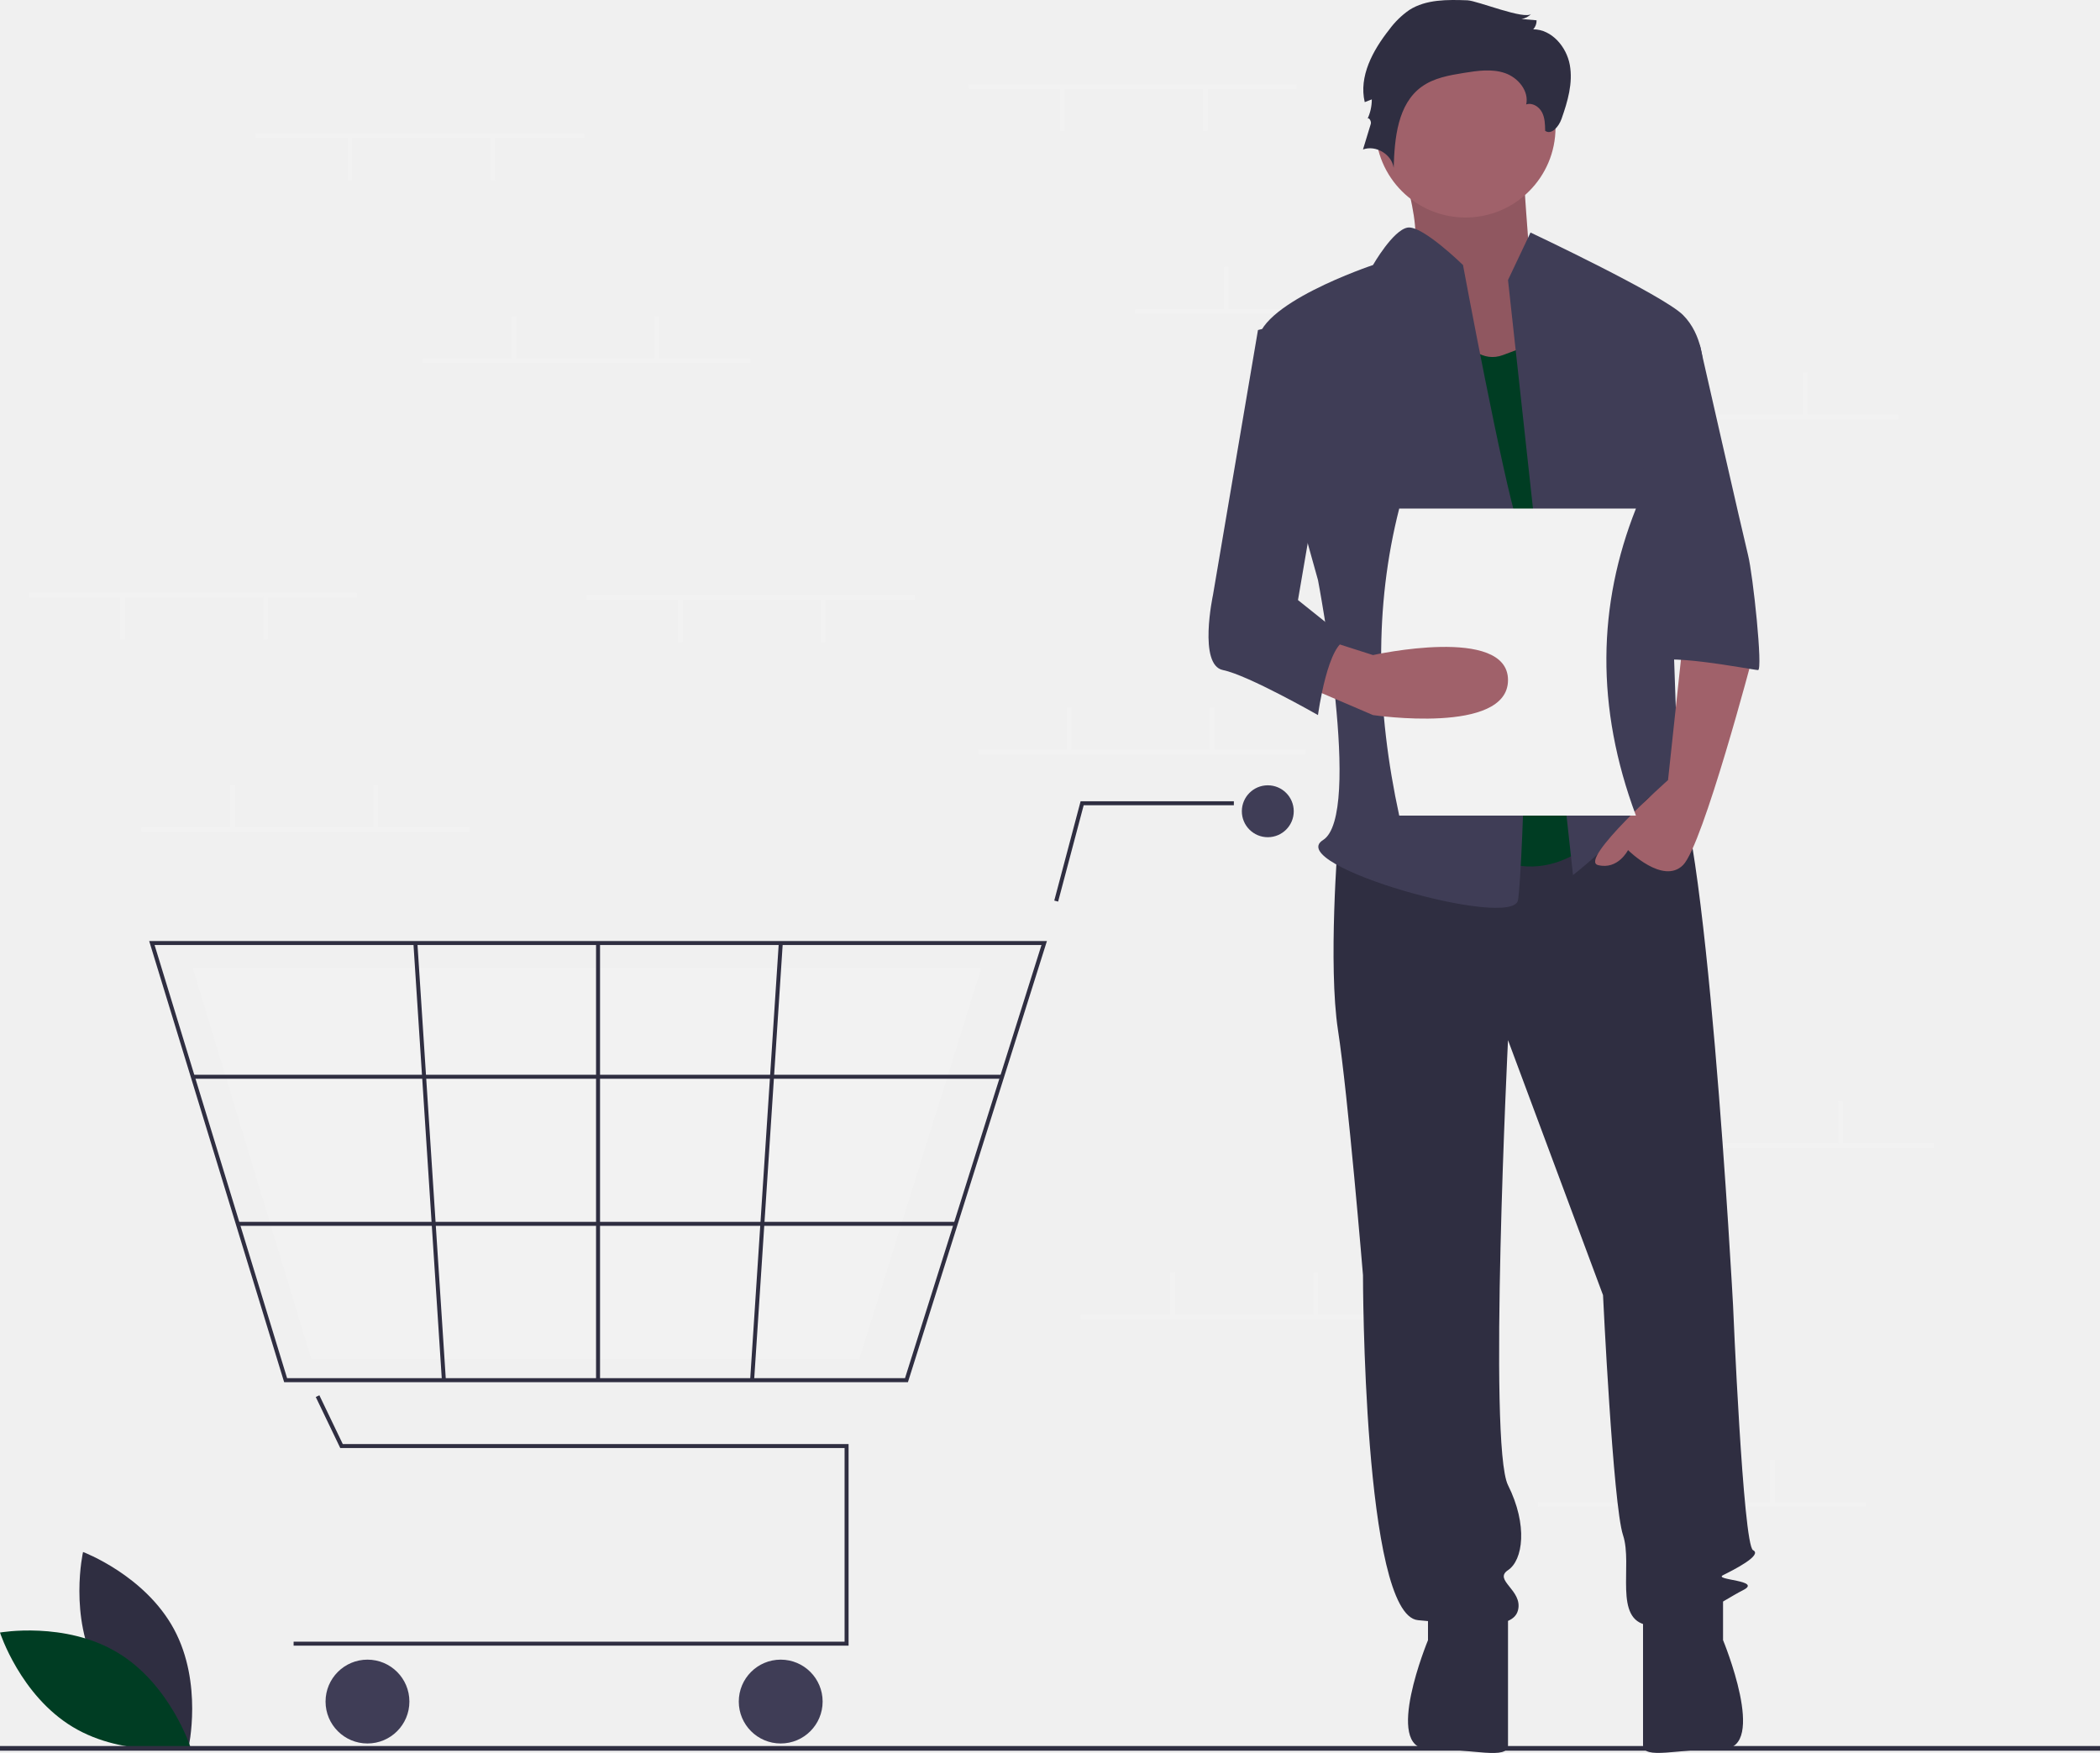
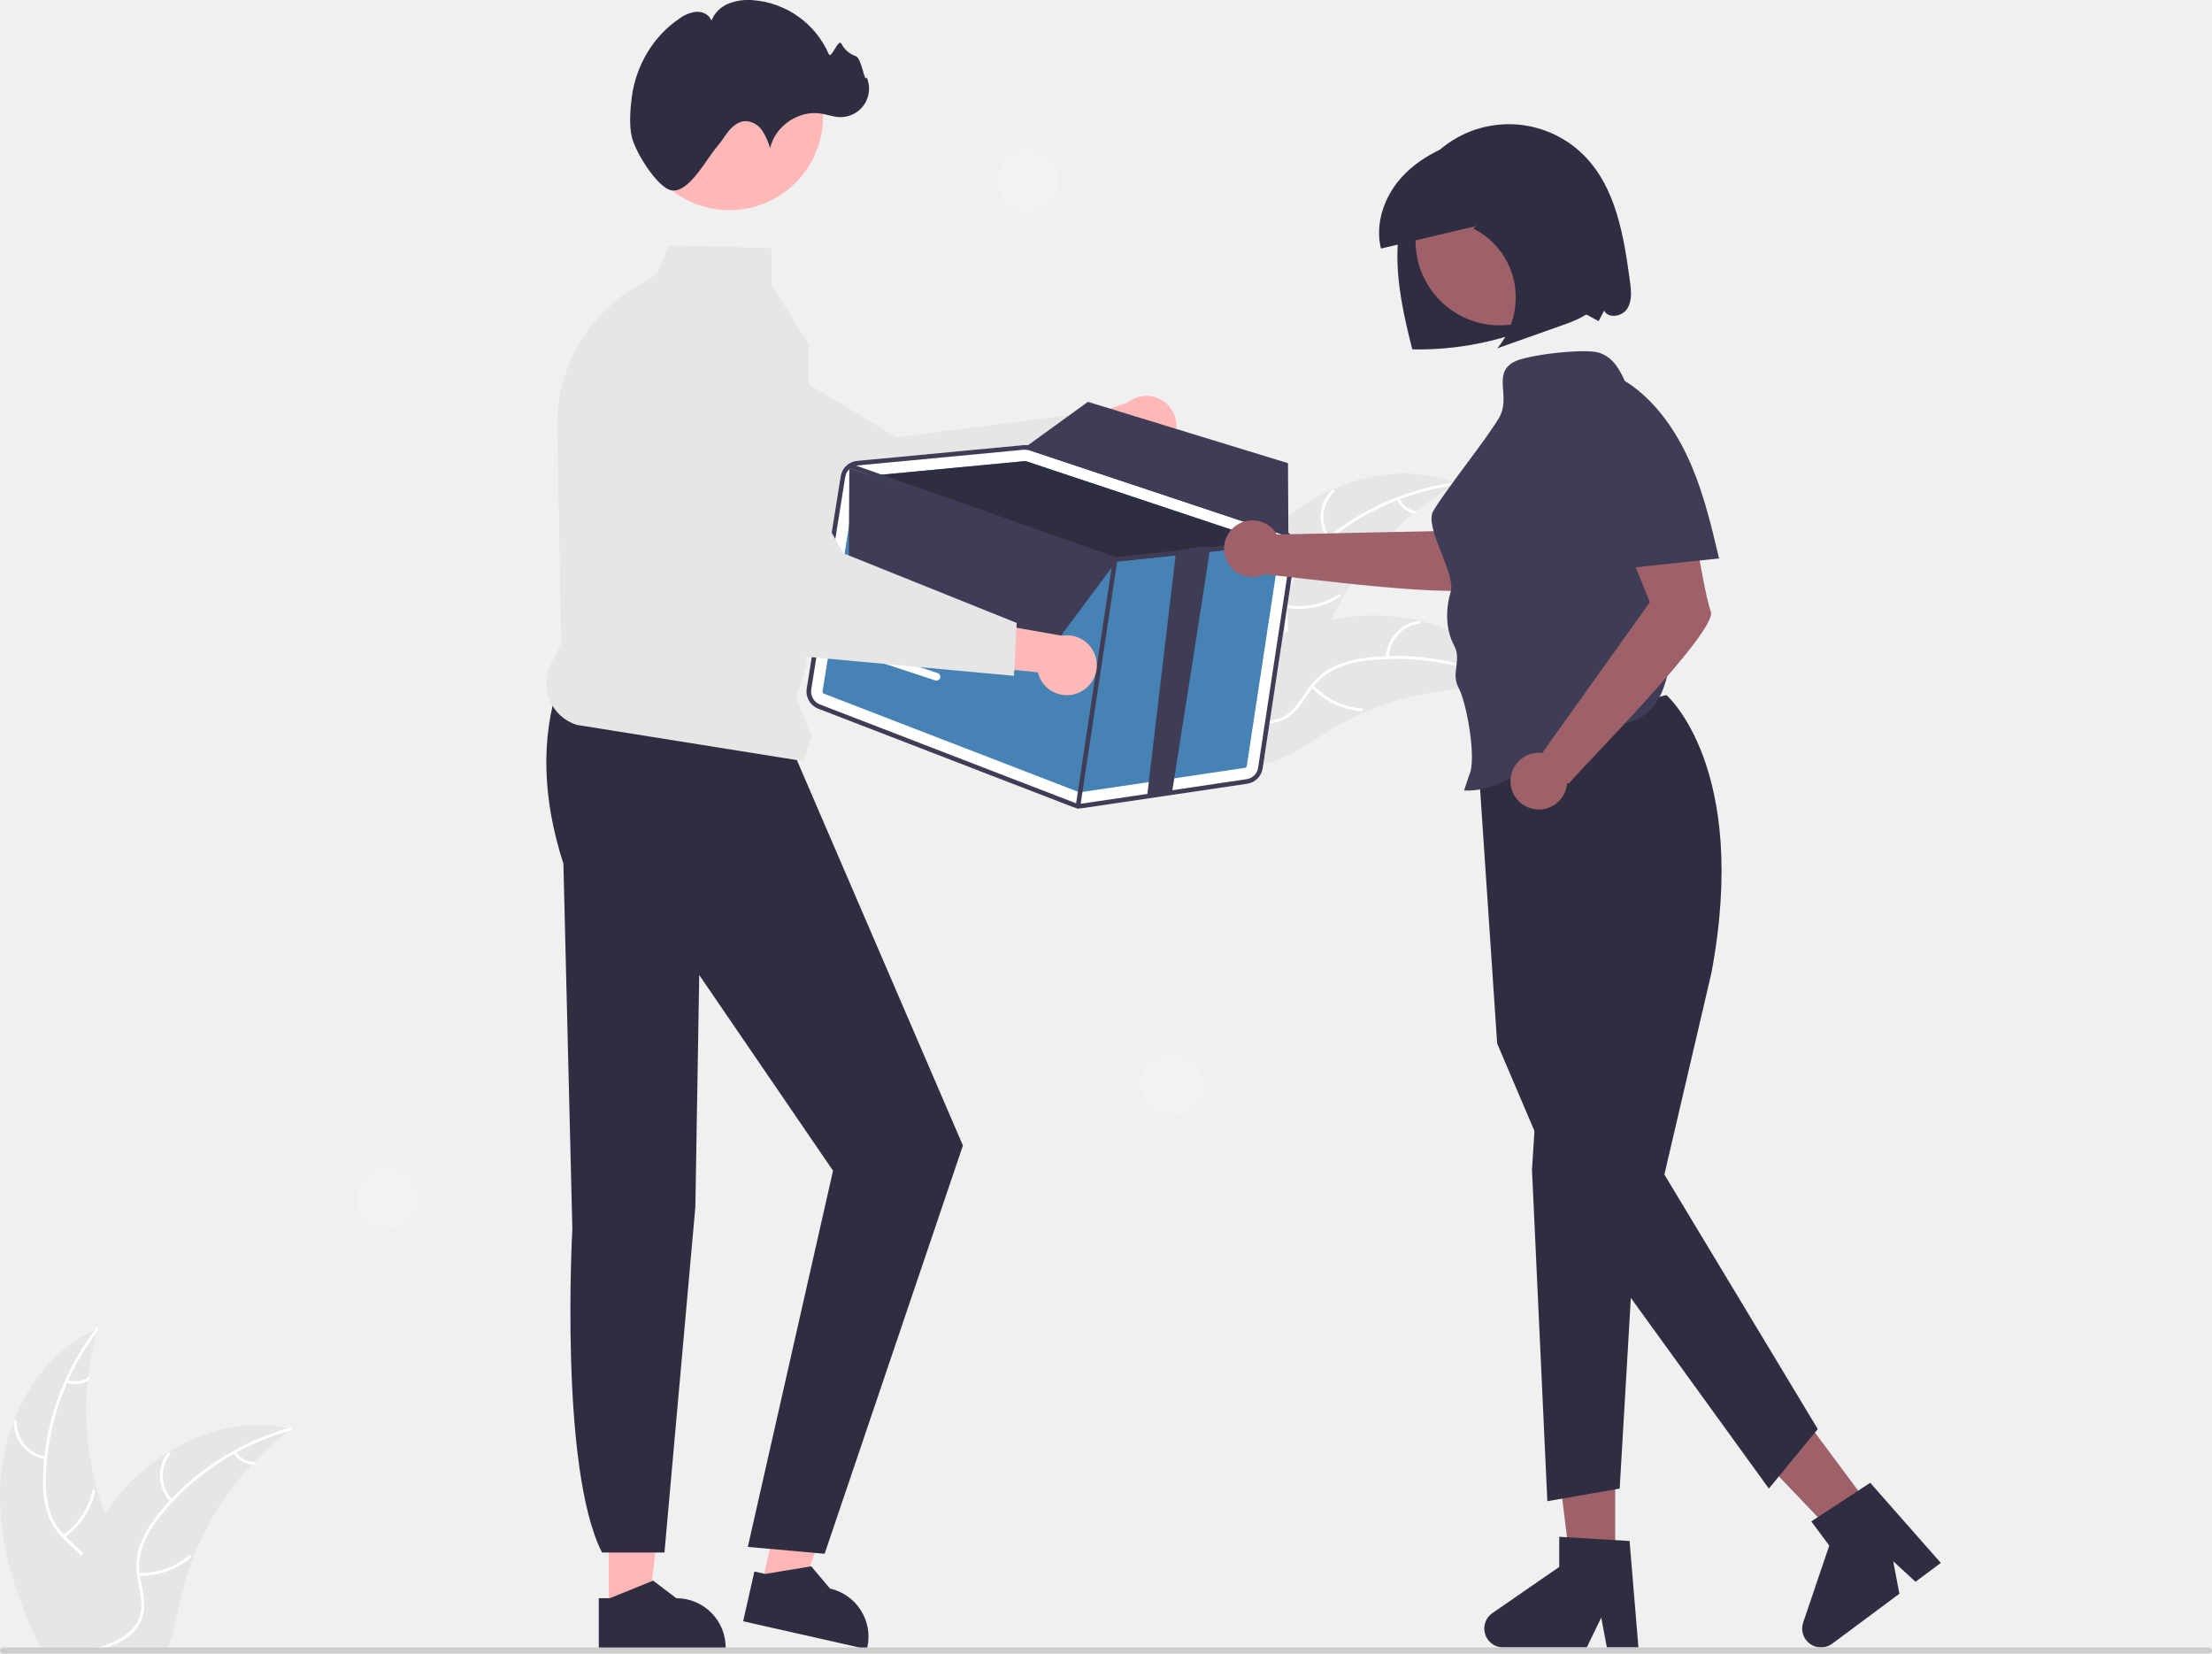
- <svg xmlns="http://www.w3.org/2000/svg" data-name="Layer 1" width="896" height="747.971" viewBox="0 0 896 747.971">
-   <path d="M193.634,788.752c12.428,23.049,38.806,32.944,38.806,32.944s6.227-27.475-6.201-50.524-38.806-32.944-38.806-32.944S181.206,765.703,193.634,788.752Z" transform="translate(-152 -76.01429)" fill="#2f2e41" />
-   <path d="M202.177,781.169c22.438,13.5,31.08,40.314,31.08,40.314s-27.738,4.927-50.177-8.573S152,772.596,152,772.596,179.738,767.67,202.177,781.169Z" transform="translate(-152 -76.01429)" fill="#003d23" />
-   <rect x="413.248" y="35.908" width="140" height="2" fill="#f2f2f2" />
-   <rect x="513.249" y="37.408" width="2" height="18.5" fill="#f2f2f2" />
-   <rect x="452.248" y="37.408" width="2" height="18.5" fill="#f2f2f2" />
-   <rect x="484.248" y="131.908" width="140" height="2" fill="#f2f2f2" />
-   <rect x="522.249" y="113.908" width="2" height="18.5" fill="#f2f2f2" />
-   <rect x="583.249" y="113.908" width="2" height="18.5" fill="#f2f2f2" />
-   <rect x="670.249" y="176.908" width="140" height="2" fill="#f2f2f2" />
-   <rect x="708.249" y="158.908" width="2" height="18.5" fill="#f2f2f2" />
-   <rect x="769.249" y="158.908" width="2" height="18.5" fill="#f2f2f2" />
-   <rect x="656.249" y="640.908" width="140" height="2" fill="#f2f2f2" />
-   <rect x="694.249" y="622.908" width="2" height="18.5" fill="#f2f2f2" />
-   <rect x="755.249" y="622.908" width="2" height="18.5" fill="#f2f2f2" />
-   <rect x="417.248" y="319.908" width="140" height="2" fill="#f2f2f2" />
-   <rect x="455.248" y="301.908" width="2" height="18.5" fill="#f2f2f2" />
-   <rect x="516.249" y="301.908" width="2" height="18.5" fill="#f2f2f2" />
-   <rect x="461.248" y="560.908" width="140" height="2" fill="#f2f2f2" />
-   <rect x="499.248" y="542.908" width="2" height="18.5" fill="#f2f2f2" />
-   <rect x="560.249" y="542.908" width="2" height="18.5" fill="#f2f2f2" />
-   <rect x="685.249" y="487.908" width="140" height="2" fill="#f2f2f2" />
-   <rect x="723.249" y="469.908" width="2" height="18.5" fill="#f2f2f2" />
-   <rect x="784.249" y="469.908" width="2" height="18.5" fill="#f2f2f2" />
-   <polygon points="362.06 702.184 125.274 702.184 125.274 700.481 360.356 700.481 360.356 617.861 145.18 617.861 134.727 596.084 136.263 595.347 146.252 616.157 362.06 616.157 362.06 702.184" fill="#2f2e41" />
-   <circle cx="156.789" cy="726.033" r="17.887" fill="#3f3d56" />
-   <circle cx="333.101" cy="726.033" r="17.887" fill="#3f3d56" />
-   <circle cx="540.927" cy="346.153" r="11.073" fill="#3f3d56" />
-   <path d="M539.385,665.767H273.237L215.648,477.531H598.693l-.349,1.108Zm-264.889-1.704H538.136l58.234-184.83H217.951Z" transform="translate(-152 -76.01429)" fill="#2f2e41" />
-   <polygon points="366.61 579.958 132.842 579.958 82.26 413.015 418.701 413.015 418.395 413.998 366.61 579.958" fill="#f2f2f2" />
-   <polygon points="451.465 384.7 449.818 384.263 461.059 341.894 526.448 341.894 526.448 343.598 462.37 343.598 451.465 384.7" fill="#2f2e41" />
-   <rect x="82.258" y="458.584" width="345.293" height="1.704" fill="#2f2e41" />
-   <rect x="101.459" y="521.344" width="306.319" height="1.704" fill="#2f2e41" />
-   <rect x="254.314" y="402.368" width="1.704" height="186.533" fill="#2f2e41" />
-   <rect x="385.557" y="570.797" width="186.929" height="1.704" transform="translate(-274.7392 936.235) rotate(-86.24919)" fill="#2f2e41" />
-   <rect x="334.457" y="478.185" width="1.704" height="186.929" transform="translate(-188.4687 -52.99638) rotate(-3.729)" fill="#2f2e41" />
-   <rect y="745" width="896" height="2" fill="#2f2e41" />
-   <path d="M747.411,137.89s14.618,41.606,5.622,48.007S783.394,244.573,783.394,244.573l47.229-12.802-25.863-43.74s-3.373-43.74-3.373-50.141S747.411,137.89,747.411,137.89Z" transform="translate(-152 -76.01429)" fill="#a0616a" />
-   <path d="M747.411,137.89s14.618,41.606,5.622,48.007S783.394,244.573,783.394,244.573l47.229-12.802-25.863-43.74s-3.373-43.74-3.373-50.141S747.411,137.89,747.411,137.89Z" transform="translate(-152 -76.01429)" opacity="0.1" />
-   <path d="M722.874,434.468s-4.267,53.341,0,81.079,10.668,104.549,10.668,104.549,0,145.089,23.47,147.222,40.539,4.267,42.673-4.267-10.668-12.802-4.267-17.069,8.535-19.203,0-36.272,0-189.895,0-189.895l40.539,108.816s4.267,89.614,8.535,102.415-4.267,36.272,10.668,38.406,32.005-10.668,40.539-14.936-12.802-4.267-8.535-6.401,17.069-8.535,12.802-10.668-8.535-104.549-8.535-104.549S879.697,414.199,864.762,405.664s-24.537,6.166-24.537,6.166Z" transform="translate(-152 -76.01429)" fill="#2f2e41" />
-   <path d="M761.279,758.784v17.069s-19.203,46.399,0,46.399,34.138,4.808,34.138-1.593V763.051Z" transform="translate(-152 -76.01429)" fill="#2f2e41" />
-   <path d="M887.165,758.754v17.069s19.203,46.399,0,46.399-34.138,4.808-34.138-1.593V763.021Z" transform="translate(-152 -76.01429)" fill="#2f2e41" />
-   <circle cx="625.282" cy="54.408" r="38.406" fill="#a0616a" />
-   <path d="M765.547,201.9s10.668,32.005,27.738,25.604l17.069-6.401L840.225,425.934s-23.47,34.138-57.609,12.802S765.547,201.9,765.547,201.9Z" transform="translate(-152 -76.01429)" fill="#003d23" />
-   <path d="M795.418,195.499l9.601-20.27s56.542,26.671,65.076,35.205,8.535,21.337,8.535,21.337l-14.936,53.341s4.267,117.351,4.267,121.618,14.936,27.738,4.267,19.203-12.802-17.069-21.337-4.267-27.738,27.738-27.738,27.738Z" transform="translate(-152 -76.01429)" fill="#3f3d56" />
-   <path d="M870.096,349.122l-6.401,59.742s-38.406,34.138-29.871,36.272,12.802-6.401,12.802-6.401,14.936,14.936,23.47,6.401S899.967,355.523,899.967,355.523Z" transform="translate(-152 -76.01429)" fill="#a0616a" />
-   <path d="M778.1,76.144c-8.514-.304-17.625-.455-24.804,4.133a36.313,36.313,0,0,0-8.572,8.392c-6.992,8.838-13.033,19.959-10.436,30.925l3.016-1.176a19.751,19.751,0,0,1-1.905,8.463c.425-1.235,1.847.762,1.466,2.011L733.543,139.792c5.462-2.002,12.257,2.052,13.088,7.81.38-12.661,1.693-27.18,11.964-34.593,5.18-3.739,11.735-4.88,18.042-5.894,5.818-.935,11.918-1.827,17.491.089s10.319,7.615,9.055,13.371c2.57-.885,5.444.906,6.713,3.309s1.337,5.237,1.375,7.955c2.739,1.936,5.856-1.908,6.973-5.071,2.62-7.424,4.949-15.327,3.538-23.073s-7.723-15.148-15.596-15.174a5.467,5.467,0,0,0,1.422-3.849l-6.489-.548a7.172,7.172,0,0,0,4.286-2.26C802.798,84.731,782.313,76.295,778.1,76.144Z" transform="translate(-152 -76.01429)" fill="#2f2e41" />
-   <path d="M776.215,189.098s-17.369-17.021-23.62-15.978S737.809,189.098,737.809,189.098s-51.208,17.069-49.074,34.138S714.339,323.518,714.339,323.518s19.203,100.282,2.134,110.95,81.079,38.406,83.213,25.604,6.401-140.821,0-160.024S776.215,189.098,776.215,189.098Z" transform="translate(-152 -76.01429)" fill="#3f3d56" />
-   <path d="M850.893,223.236h26.383S895.7,304.315,897.833,312.85s6.401,49.074,4.267,49.074-44.807-8.535-44.807-2.134Z" transform="translate(-152 -76.01429)" fill="#3f3d56" />
-   <path d="M850,424.014H749c-9.856-45.34-10.68-89.146,0-131H850C833.701,334.115,832.682,377.621,850,424.014Z" transform="translate(-152 -76.01429)" fill="#f2f2f2" />
-   <path d="M707.938,368.325,737.809,381.127s57.609,8.535,57.609-14.936-57.609-10.668-57.609-10.668L718.605,349.383Z" transform="translate(-152 -76.01429)" fill="#a0616a" />
-   <path d="M714.339,210.435l-25.604,6.401L669.532,329.919s-6.401,29.871,4.267,32.005S714.339,381.127,714.339,381.127s4.267-32.005,12.802-32.005L705.804,332.053,718.606,257.375Z" transform="translate(-152 -76.01429)" fill="#3f3d56" />
-   <rect x="60.248" y="352.908" width="140" height="2" fill="#f2f2f2" />
-   <rect x="98.249" y="334.908" width="2" height="18.5" fill="#f2f2f2" />
-   <rect x="159.249" y="334.908" width="2" height="18.5" fill="#f2f2f2" />
-   <rect x="109.249" y="56.908" width="140" height="2" fill="#f2f2f2" />
-   <rect x="209.249" y="58.408" width="2" height="18.5" fill="#f2f2f2" />
-   <rect x="148.249" y="58.408" width="2" height="18.5" fill="#f2f2f2" />
-   <rect x="250.249" y="253.908" width="140" height="2" fill="#f2f2f2" />
-   <rect x="350.248" y="255.408" width="2" height="18.5" fill="#f2f2f2" />
-   <rect x="289.248" y="255.408" width="2" height="18.5" fill="#f2f2f2" />
-   <rect x="12.248" y="252.908" width="140" height="2" fill="#f2f2f2" />
-   <rect x="112.249" y="254.408" width="2" height="18.5" fill="#f2f2f2" />
-   <rect x="51.248" y="254.408" width="2" height="18.5" fill="#f2f2f2" />
-   <rect x="180.249" y="152.908" width="140" height="2" fill="#f2f2f2" />
-   <rect x="218.249" y="134.908" width="2" height="18.5" fill="#f2f2f2" />
-   <rect x="279.248" y="134.908" width="2" height="18.5" fill="#f2f2f2" />
+ <svg xmlns="http://www.w3.org/2000/svg" data-name="Layer 1" width="862.703" height="644.786" viewBox="0 0 862.703 644.786">
+   <polygon points="629.943 612.644 612.777 612.644 604.608 546.435 629.943 546.435 629.943 612.644" fill="#9e616a" />
+   <path d="M807.651,769.992H795.341l-2.197-11.622-5.628,11.622H754.867A7.339,7.339,0,0,1,750.697,756.614l26.072-18.007v-11.749l27.424,1.637Z" transform="translate(-168.6484 -127.607)" fill="#2f2e41" />
+   <polygon points="731.923 590.981 718.148 601.224 672.085 552.969 692.415 537.851 731.923 590.981" fill="#9e616a" />
+   <path d="M925.588,737.048,915.71,744.393l-8.698-8.015,2.419,12.684-26.199,19.482a7.339,7.339,0,0,1-11.33-8.247l10.177-30.007-7.011-9.428,22.983-15.051Z" transform="translate(-168.6484 -127.607)" fill="#2f2e41" />
+   <path d="M818.576,398.647s32.569,28.138,17.542,108.352l-18.345,78.597,59.829,99.256-19.077,23.208-77.78-107.433-28.185-66.114L744.652,416.843Z" transform="translate(-168.6484 -127.607)" fill="#2f2e41" />
+   <polygon points="599.447 425.746 597.488 456.084 603.483 585.365 631.692 580.452 637.083 488.406 599.447 425.746" fill="#2f2e41" />
+   <polygon points="237.445 628.211 252.796 628.21 260.098 569.001 237.443 569.002 237.445 628.211" fill="#ffb6b6" />
+   <path d="M402.178,750.806l4.321-0,16.869-6.86,9.041,6.859H432.41A19.266,19.266,0,0,1,451.675,770.07v.626l-49.497.002Z" transform="translate(-168.6484 -127.607)" fill="#2f2e41" />
+   <polygon points="296.932 618.538 311.905 621.918 332.071 565.772 309.972 560.782 296.932 618.538" fill="#ffb6b6" />
+   <path d="M462.865,740.393l4.215.952,17.966-2.976,7.308,8.682.001 0a19.266,19.266,0,0,1,14.549,23.036l-.138.611L458.484,759.797Z" transform="translate(-168.6484 -127.607)" fill="#2f2e41" />
+   <path d="M386.652,393.843c-7.197,21.706-6.436,45.268,1.73,70.556l3.491,142.378S386.671,700.146,403.454,733.002h24.34l12.051-134.751,1.513-90.446,52.182,76.306L460.305,730.799l29.957,2.678,53.934-159.191L477.652,419.843Z" transform="translate(-168.6484 -127.607)" fill="#2f2e41" />
+   <path d="M667.346,332.015c18.617-16.777,46.309-25.212,69.537-15.805a115.466,115.466,0,0,0-51.888,59.935c-3.698,9.838-6.786,21.166-15.882,26.433-5.659,3.278-12.7,3.438-19.046,1.856-6.346-1.582-12.162-4.754-17.899-7.894l-1.632-.037C637.864,372.537,648.729,348.791,667.346,332.015Z" transform="translate(-168.6484 -127.607)" fill="#e6e6e6" />
+   <path d="M736.753,316.719A98.692,98.692,0,0,0,681.847,342.65a42.5,42.5,0,0,0-8.345,10.377,24.376,24.376,0,0,0-2.818,12.516c.101,4.058.673,8.198-.214,12.21a14.925,14.925,0,0,1-7.425,9.689c-4.546,2.613-9.759,3.437-14.886,4.065-5.692.698-11.615,1.332-16.542,4.525-.597.387-1.162-.562-.566-.948,8.572-5.555,19.42-3.534,28.637-7.241,4.301-1.73,8.107-4.766,9.454-9.357,1.178-4.015.591-8.284.454-12.392a26.011,26.011,0,0,1,2.299-12.34,39.29,39.29,0,0,1,7.916-10.659,95.749,95.749,0,0,1,24.333-17.42A100.443,100.443,0,0,1,736.743,315.615c.703-.091.709,1.015.01,1.105Z" transform="translate(-168.6484 -127.607)" fill="#fff" />
+   <path d="M686.447,337.791a14.807,14.807,0,0,1,1.632-19.104c.506-.499,1.305.265.798.764a13.711,13.711,0,0,0-1.482,17.774c.415.577-.536,1.14-.948.566Z" transform="translate(-168.6484 -127.607)" fill="#fff" />
+   <path d="M670.362,363.491a28.539,28.539,0,0,0,20.394-4.083c.598-.385,1.164.564.566.948a29.685,29.685,0,0,1-21.23,4.206c-.701-.126-.427-1.197.27-1.071Z" transform="translate(-168.6484 -127.607)" fill="#fff" />
+   <path d="M714.447,321.948a8.381,8.381,0,0,0,6.269,4.894c.702.117.427,1.188-.27,1.071a9.392,9.392,0,0,1-6.947-5.399.571.571,0,0,1,.191-.757.555.555,0,0,1,.757.191Z" transform="translate(-168.6484 -127.607)" fill="#fff" />
+   <path d="M762.461,397.115c-.44-.061-.881-.122-1.328-.176a110.379,110.379,0,0,0-17.882-.908c-.462.007-.931.021-1.392.041a116.365,116.365,0,0,0-41.75,9.61,113.005,113.005,0,0,0-15.163,8.056c-6.688,4.234-13.602,9.358-21.078,11.085a19.386,19.386,0,0,1-2.362.421l-30.889-26.745c-.04-.096-.086-.185-.126-.282l-1.282-1.011c.239-.176.49-.353.729-.528.138-.102.283-.199.421-.301.094-.066.189-.133.27-.198.031-.022.063-.044.088-.059.081-.065.164-.117.239-.176q2.103-1.49,4.235-2.955c.006-.007.006-.007.019-.008a166.157,166.157,0,0,1,34.601-18.599c.367-.139.739-.285,1.12-.411a107.831,107.831,0,0,1,16.939-4.767,95.329,95.329,0,0,1,9.553-1.334,79.272,79.272,0,0,1,24.723,1.752c16.143,3.743,30.91,12.608,39.656,26.433C762.027,396.406,762.244,396.754,762.461,397.115Z" transform="translate(-168.6484 -127.607)" fill="#e6e6e6" />
+   <path d="M762.052,397.446a98.692,98.692,0,0,0-59.452-12.353A42.5,42.5,0,0,0,689.69,388.354a24.376,24.376,0,0,0-9.785,8.297c-2.363,3.301-4.398,6.951-7.522,9.62a14.925,14.925,0,0,1-11.761,3.266c-5.203-.651-9.862-3.132-14.333-5.717-4.965-2.87-10.076-5.93-15.932-6.347-.71-.051-.59-1.149.119-1.098,10.189.726,17.633,8.871,27.225,11.46,4.476,1.208,9.343,1.075,13.182-1.779,3.358-2.496,5.459-6.258,7.823-9.621a26.011,26.011,0,0,1,9.265-8.469,39.29,39.29,0,0,1,12.738-3.745,95.749,95.749,0,0,1,29.917.742,100.443,100.443,0,0,1,32.085,11.596c.616.351-.045,1.237-.657.888Z" transform="translate(-168.6484 -127.607)" fill="#fff" />
+   <path d="M709.199,383.983a14.807,14.807,0,0,1,12.805-14.271c.705-.093.883.997.177,1.091a13.711,13.711,0,0,0-11.884,13.299c-.016.711-1.114.588-1.098-.119Z" transform="translate(-168.6484 -127.607)" fill="#fff" />
+   <path d="M680.883,394.819a28.539,28.539,0,0,0,18.742,9.018c.709.053.59,1.151-.119,1.098a29.685,29.685,0,0,1-19.483-9.424c-.484-.523.38-1.212.861-.692Z" transform="translate(-168.6484 -127.607)" fill="#fff" />
+   <path d="M741.094,388.191a8.381,8.381,0,0,0,2.058,7.682c.49.516-.374,1.205-.861.692a9.392,9.392,0,0,1-2.296-8.493.571.571,0,0,1,.609-.49.555.555,0,0,1,.49.609Z" transform="translate(-168.6484 -127.607)" fill="#fff" />
+   <path d="M219.922,754.743c-1.45,5.44-5.26,9.97-9.86,13.27-.75.54-1.52,1.04-2.3,1.51-.24.14-.48.29-.73.42q-.405.24-.81.45h-21.63c-.39-.79-.77-1.59-1.15-2.38-9.27-19.48-15.78-40.5-14.67-61.91a79.254,79.254,0,0,1,5.17-24.25c5.94-15.47,16.78-28.86,31.69-35.6.37-.17.76-.34,1.14-.5-.12.43-.24.85-.36,1.28a110.785,110.785,0,0,0-3.38,17.59c-.06.46-.11.92-.15,1.39a116.054,116.054,0,0,0,3.72,42.69c.01.03.02.07.03.1q1.275,4.605,2.96,9.07c.88,2.35,1.83,4.67,2.87,6.95C216.802,734.393,222.622,744.593,219.922,754.743Z" transform="translate(-168.6484 -127.607)" fill="#e6e6e6" />
+   <path d="M207.042,646.203c-.21.28-.42.55-.63.83a98.129,98.129,0,0,0-11.12,18.76c-.16.33-.31.66-.44,1a97.814,97.814,0,0,0-7.82,29.24,1.49,1.49,0,0,0-.02.21c-.25,2.36-.4,4.74-.46,7.12a42.48,42.48,0,0,0,1.43,13.24,23.769,23.769,0,0,0,5.46,9.42c.25.27.5.54.77.8.2.21.42.42.63.62,2.02,1.93,4.23,3.72,6.13,5.79a21.432,21.432,0,0,1,2.35,3,14.904,14.904,0,0,1,1.6,12.1c-1.36,5.06-4.47,9.33-7.65,13.4-1.59,2.04-3.23,4.1-4.65,6.28-.52.78-1,1.57-1.44,2.38h-1.26c.42-.81.88-1.6,1.38-2.38,3.65-5.75,8.84-10.69,11.53-17.02,1.82-4.27,2.37-9.11.07-13.3a17.682,17.682,0,0,0-2.43-3.38c-1.83-2.07-4.02-3.84-6.01-5.71-.5-.47-.99-.95-1.46-1.45a24.964,24.964,0,0,1-5.64-8.9,39.23,39.23,0,0,1-1.94-13.13c0-2.84.15-5.7.43-8.54.03-.36.07-.73.11-1.1a100.767,100.767,0,0,1,19.67-49.23c.2-.28.41-.55.62-.82C206.682,644.873,207.472,645.653,207.042,646.203Z" transform="translate(-168.6484 -127.607)" fill="#fff" />
+   <path d="M186.365,696.678a14.807,14.807,0,0,1-12.354-14.663.553.553,0,0,1,1.105-.024,13.711,13.711,0,0,0,11.52,13.616c.701.114.427,1.185-.27,1.071Z" transform="translate(-168.6484 -127.607)" fill="#fff" />
+   <path d="M193.164,726.224a28.539,28.539,0,0,0,11.533-17.308c.151-.695,1.222-.424,1.071.27a29.685,29.685,0,0,1-12.038,17.986c-.585.406-1.148-.544-.566-.948Z" transform="translate(-168.6484 -127.607)" fill="#fff" />
+   <path d="M194.961,665.676a8.381,8.381,0,0,0,7.893-.972c.579-.414,1.142.538.566.948a9.392,9.392,0,0,1-8.73,1.094.571.571,0,0,1-.4-.671.555.555,0,0,1,.671-.4Z" transform="translate(-168.6484 -127.607)" fill="#fff" />
+   <path d="M282.062,684.873c-.35.27-.71.54-1.06.82a110.362,110.362,0,0,0-13.29,12c-.32.33-.64.67-.95,1.01l-.01.01a116.347,116.347,0,0,0-22.66,36.14l-.03.09c-.01.03-.02.05-.03.08a114.443,114.443,0,0,0-5.03,16.42c-1.22,5.46-2.22,11.31-4.13,16.57-.29.81-.61,1.61-.95,2.38h-44.46c.15-.79.31-1.59.47-2.38a160.302,160.302,0,0,1,10.54-33.7c.16-.36.32-.72.5-1.08a108.305,108.305,0,0,1,8.61-15.35.01.01,0,0,1,.01-.01,94.956,94.956,0,0,1,5.8-7.69,79.119,79.119,0,0,1,18.72-16.24c.04-.03.09-.05.13-.08,14.04-8.71,30.68-12.86,46.59-9.27h.01C281.252,684.683,281.652,684.773,282.062,684.873Z" transform="translate(-168.6484 -127.607)" fill="#e6e6e6" />
+   <path d="M282.012,685.403c-.34.09-.68.19-1.01.29a98.589,98.589,0,0,0-20.17,8.27c-.32.17-.64.35-.96.53a98.255,98.255,0,0,0-23.79,18.59.035.035,0,0,0-.01.02c-.08.08-.17.17-.24.25-1.6,1.72-3.14,3.51-4.6,5.35a42.769,42.769,0,0,0-6.82,11.43,23.674,23.674,0,0,0-1.31,10.81c.03.37.08.73.13,1.1.04.29.08.58.13.88.66,4.01,1.8,8.03,1.48,12.12a14.909,14.909,0,0,1-6.01,10.63,23.794,23.794,0,0,1-3.68,2.34,36.852,36.852,0,0,1-5.77,2.38h-3.93c.53-.15,1.05-.3,1.58-.45a48.212,48.212,0,0,0,5.53-1.93,26.912,26.912,0,0,0,3-1.48c4.02-2.31,7.37-5.85,8.07-10.58.61-4.14-.57-8.28-1.27-12.33-.12-.7-.23-1.39-.29-2.08a24.439,24.439,0,0,1,.85-10.46,39.062,39.062,0,0,1,6.36-11.66,83.355,83.355,0,0,1,5.48-6.55q.36-.405.75-.81a100.901,100.901,0,0,1,24.21-18.73h.01a99.288,99.288,0,0,1,21.1-8.74h.01c.33-.1.67-.2,1-.29C282.532,684.123,282.692,685.213,282.012,685.403Z" transform="translate(-168.6484 -127.607)" fill="#fff" />
+   <path d="M235.116,713.252a14.807,14.807,0,0,1-1.036-19.145c.432-.564,1.329.081.896.646A13.711,13.711,0,0,0,235.977,712.56c.491.514-.372,1.203-.861.692Z" transform="translate(-168.6484 -127.607)" fill="#fff" />
+   <path d="M222.755,740.937a28.539,28.539,0,0,0,19.629-6.876c.539-.464,1.231.397.692.861a29.685,29.685,0,0,1-20.441,7.113c-.712-.028-.589-1.126.119-1.098Z" transform="translate(-168.6484 -127.607)" fill="#fff" />
+   <path d="M260.644,693.674a8.381,8.381,0,0,0,6.888,3.977c.712.019.588,1.117-.119,1.098a9.392,9.392,0,0,1-7.629-4.382.571.571,0,0,1,.084-.776.555.555,0,0,1,.776.084Z" transform="translate(-168.6484 -127.607)" fill="#fff" />
+   <path d="M625.031,300.737a11.599,11.599,0,0,1-17.767.838l-37.8,16.44,3.682-21.102,35.331-12.377a11.662,11.662,0,0,1,16.554,16.201Z" transform="translate(-168.6484 -127.607)" fill="#ffb8b8" />
+   <path d="M599.806,307.325l-87.798,39.108-.188-.067-100.067-35.659a32.96,32.96,0,0,1-14.782-42.756h0a32.924,32.924,0,0,1,46.987-14.637l74.469,44.859,72.211-9.359Z" transform="translate(-168.6484 -127.607)" fill="#e6e6e6" />
+   <path d="M1031.352,771.203a1.187,1.187,0,0,1-1.19,1.19h-860.29a1.19,1.19,0,0,1,0-2.38h860.29A1.187,1.187,0,0,1,1031.352,771.203Z" transform="translate(-168.6484 -127.607)" fill="#ccc" />
+   <path d="M481.992,424.404l-88.506-14.157a16.893,16.893,0,0,1-9.956-23.646l4.014-8.028-1.559-84.347A62.482,62.482,0,0,1,416.322,239.572l8.631-5.161,4.362-11.077,40.22.981.117,14.527,14.404,22.968-0.0.095-.904,125.014-3.97,12.901,6.002,15.006Z" transform="translate(-168.6484 -127.607)" fill="#e6e6e6" />
+   <circle cx="284.459" cy="45.41" r="36.544" fill="#ffb8b8" />
+   <path d="M415.054,180.984c-1.09-4.592-.59-11.053.026-15.677,1.615-12.121,8.346-23.645,18.573-30.47a13.38,13.38,0,0,1,6.665-2.648c2.419-.101,5.042,1.194,5.785,3.499a11.993,11.993,0,0,1,6.766-6.709,21.136,21.136,0,0,1,9.631-1.297,35.197,35.197,0,0,1,29.363,20.989c.976,2.319,3.702-6.246,4.939-4.055a9.741,9.741,0,0,0,5.524,4.853c2.423.676,3.408,10.66,4.361,8.332a11.098,11.098,0,0,1-10.611,15.475c-2.466-.092-4.825-.999-7.262-1.39-8.715-1.396-17.96,4.923-19.823,13.551a23.987,23.987,0,0,0-3.156-7.021,8.119,8.119,0,0,0-6.513-3.579c-2.48.093-4.659,1.714-6.268,3.603s-2.817,4.093-4.438,5.972c-4.755,5.513-11.187,18.37-17.965,17.432C425.303,201.103,416.542,187.253,415.054,180.984Z" transform="translate(-168.6484 -127.607)" fill="#2f2e41" />
+   <path d="M674.012,342.148a7.133,7.133,0,0,0-4.807-7.854l-98.413-32.777a7.132,7.132,0,0,0-2.933-.337l-24.667,2.333-14.154,1.343-26.119,2.468a7.155,7.155,0,0,0-6.384,5.99l-13.261,82.838a7.186,7.186,0,0,0,4.484,7.796l99.44,38.384a6.947,6.947,0,0,0,1.446.388,7.136,7.136,0,0,0,2.176.016l64.255-9.523a7.121,7.121,0,0,0,6.023-5.999Z" transform="translate(-168.6484 -127.607)" fill="#fff" />
+   <path d="M490.013,398.11l99.44,38.382a.897.897,0,0,0,.457.054l64.247-9.522a.883.883,0,0,0,.755-.752l12.92-85.067a.905.905,0,0,0-.599-.982l-.662-.224-97.758-32.546a.678.678,0,0,0-.137-.033.887.887,0,0,0-.23-.012l-60.164,5.693-4.774.448a.903.903,0,0,0-.795.748l-13.259,82.834A.897.897,0,0,0,490.013,398.11Z" transform="translate(-168.6484 -127.607)" fill="#4682b4" />
+   <path d="M508.282,313.102l60.164-5.693a.887.887,0,0,1,.23.012.678.678,0,0,1,.137.033l97.758,32.546-25.787,2.73-9.65,1.017-27.46,2.901a1.939,1.939,0,0,1-.241-.003c-.049-.015-.098-.029-.156-.045Z" transform="translate(-168.6484 -127.607)" fill="#2f2e41" />
+   <path d="M487.758,403.952l99.44,38.382a6.722,6.722,0,0,0,1.45.38,7.224,7.224,0,0,0,2.177.027l64.247-9.522a7.135,7.135,0,0,0,6.028-6.004l12.91-85.068a7.19,7.19,0,0,0-.418-3.717c-.065-.157-.131-.314-.207-.462a6.99,6.99,0,0,0-2.264-2.698,7.138,7.138,0,0,0-1.916-.977l-.117-.041-98.292-32.738a8.955,8.955,0,0,0-1.227-.298,7.086,7.086,0,0,0-1.715-.033l-24.663,2.325-14.153,1.35L502.917,307.326a7.092,7.092,0,0,0-3.019.997,1.329,1.329,0,0,0-.202.121,1.192,1.192,0,0,0-.13.098,7.148,7.148,0,0,0-3.027,4.764l-13.27,82.843A7.194,7.194,0,0,0,487.758,403.952Zm10.542-90.357a5.3,5.3,0,0,1,1.27-2.671,4.651,4.651,0,0,1,.676-.659,5.317,5.317,0,0,1,2.324-1.084,4.059,4.059,0,0,1,.509-.072l43.985-4.155,20.965-1.995c.142-.017.273-.014.404-.022a5.007,5.007,0,0,1,.948.07,4.145,4.145,0,0,1,.845.201l98.408,32.779c.078.028.146.054.223.082a5.218,5.218,0,0,1,2.273,1.654,5.259,5.259,0,0,1,1.121,4.145l-12.921,85.077a5.349,5.349,0,0,1-4.509,4.502l-64.257,9.521a5.413,5.413,0,0,1-2.723-.31l-99.441-38.372a5.402,5.402,0,0,1-3.359-5.846Z" transform="translate(-168.6484 -127.607)" fill="#3f3d56" />
+   <path d="M499.352,308.994a.877.877,0,0,1,.268-.386,1.051,1.051,0,0,1,.129-.088c.042-.016.084-.042.126-.058a.873.873,0,0,1,.624-.011l2.07.73,101.116,35.669,23.665-2.5,13.243-1.397,28.029-2.967,2.506-.263.487-.054a.904.904,0,0,1,.952.654.739.739,0,0,1,.026.143.893.893,0,0,1-.55.922.988.988,0,0,1-.248.067l-3.409.357-27.603,2.918-9.65,1.017-27.46,2.901a1.939,1.939,0,0,1-.241-.003c-.049-.015-.098-.029-.156-.045L500.245,310.265l-.35-.124a.67.67,0,0,1-.219-.121A.91.91,0,0,1,499.352,308.994Z" transform="translate(-168.6484 -127.607)" fill="#3f3d56" />
+   <path d="M588.919,442.975a.894.894,0,0,1-.743-1.016l14.517-96.334a.894.894,0,0,1,1.017-.751l.008.001a.894.894,0,0,1,.743,1.016l-14.517,96.334a.894.894,0,0,1-1.017.751Z" transform="translate(-168.6484 -127.607)" fill="#3f3d56" />
+   <path d="M625.716,436.863l-9.655,1.019,11.293-95.535s12.895-2.335,13.24-1.398C640.806,341.508,625.808,436.251,625.716,436.863Z" transform="translate(-168.6484 -127.607)" fill="#3f3d56" />
+   <polygon points="331.25 182.533 330.99 226.1 408.116 255.488 435.813 218.284 331.25 182.533" fill="#3f3d56" />
+   <path d="M671.131,337.725a5.301,5.301,0,0,0-2.497-1.737l-98.406-32.778a5.106,5.106,0,0,0-.848-.207,5.009,5.009,0,0,0-.951-.071l.16-.997.985-.713,23.368-16.919,78.041,23.917.135,27.052Z" transform="translate(-168.6484 -127.607)" fill="#3f3d56" />
+   <path d="M503.829,380.08a1.513,1.513,0,0,1,.326.068l30.194,9.917a1.5,1.5,0,0,1-.936,2.851l-30.194-9.917a1.5,1.5,0,0,1,.61-2.919Z" transform="translate(-168.6484 -127.607)" fill="#fff" />
+   <circle cx="457.003" cy="423.236" r="12" fill="#f2f2f2" />
+   <circle cx="151.003" cy="467.236" r="12" fill="#f2f2f2" />
+   <circle cx="401.003" cy="70.236" r="12" fill="#f2f2f2" />
+   <path d="M589.34,397.729A11.599,11.599,0,0,1,573.433,389.771L532.421,385.628l13.53-16.606,36.871,6.481a11.662,11.662,0,0,1,6.518,22.226Z" transform="translate(-168.6484 -127.607)" fill="#ffb8b8" />
+   <path d="M564.115,391.141l-95.708-8.818-.131-.151L398.425,302.135a32.96,32.96,0,0,1,8.013-44.523h0a32.924,32.924,0,0,1,48.144,10.209l43.022,75.544,67.565,27.147Z" transform="translate(-168.6484 -127.607)" fill="#e6e6e6" />
+   <path d="M804.339,237.224c-2.377-17.434-5.358-36.152-17.654-48.737a41.35,41.35,0,0,0-59.744.618c-8.951,9.549-12.904,22.957-13.265,36.04s2.552,26.021,5.784,38.703a119.29,119.29,0,0,0,49.786-9.799c3.926-1.704,7.789-3.631,11.937-4.686,4.148-1.056,7.105,1.601,10.963,3.453l2.118-4.055c1.734,3.227,7.102,2.27,9.05-.832C805.26,244.826,804.834,240.853,804.339,237.224Z" transform="translate(-168.6484 -127.607)" fill="#2f2e41" />
+   <path d="M736.532,334.532l-69.876,1.494a11.055,11.055,0,1,0-4.94,15.574c9.268.527,81.772,10.817,86.097,4.185,4.39-6.731,27.824-30.486,27.824-30.486l-18.013-25.644Z" transform="translate(-168.6484 -127.607)" fill="#9e616a" />
+   <circle cx="584.911" cy="94.035" r="32.83" fill="#9e616a" />
+   <path d="M599.361,299.184" transform="translate(-168.6484 -127.607)" fill="#4682b4" />
+   <path d="M806.142,284.811c-3.869-7.7-5.749-17.212-13.997-19.708-5.57-1.686-28.097.84-33.173,3.686-8.444,4.733-.792,13.602-5.773,21.902-5.415,9.023-20.132,27.13-25.547,36.152-3.723,6.203,8.817,24.409,6.804,31.358-2.013,6.948-2.11,14.747,1.32,21.117,3.069,5.701-1.371,10.745,1.715,16.437,3.21,5.92,7.148,28.053,4.161,34.088l-2,6c19.847,1.166,36.535-22.544,56.258-25.042,4.899-.62,9.986-1.431,14.023-4.274,5.946-4.189,8.297-11.789,9.766-18.913A159.326,159.326,0,0,0,806.142,284.811Z" transform="translate(-168.6484 -127.607)" fill="#3f3d56" />
+   <path d="M835.898,366.112c-2.764-7.546-7.769-40.537-7.769-40.537l-31.324-.918,15.314,37.772-41.79,58.503s.077.129.218.358a11.052,11.052,0,1,0,9.27,11.745.763.763,0,0,0,.958-.164C785.425,427.035,838.662,373.658,835.898,366.112Z" transform="translate(-168.6484 -127.607)" fill="#9e616a" />
+   <path d="M839.083,345.277c-2.875-12.135-5.772-24.335-10.619-35.826s-11.787-22.343-21.547-30.105c-3.12-2.482-6.609-4.672-10.521-5.444-3.911-.772-8.32.092-11.067,2.981-4.396,4.624-3.073,12.045-1.461,18.218Q791,322.402,798.131,349.703q20.594-2.183,41.188-4.366Z" transform="translate(-168.6484 -127.607)" fill="#3f3d56" />
+   <path d="M793.787,226.196c-1.209-7.942-2.472-15.95-5.312-23.429-2.84-7.478-7.419-14.482-13.986-18.719-10.399-6.707-23.862-5.414-35.521-1.555-9.016,2.984-17.818,7.519-24.176,14.809-6.358,7.291-9.93,17.694-7.564,27.227q18.655-4.407,37.309-8.815l-1.361.962a30.038,30.038,0,0,1,16.031,20.893,31.122,31.122,0,0,1-6.566,25.848q12.722-4.513,25.445-9.026c5.235-1.857,10.838-3.997,13.943-8.76C795.627,240.107,794.791,232.787,793.787,226.196Z" transform="translate(-168.6484 -127.607)" fill="#2f2e41" />
</svg>
